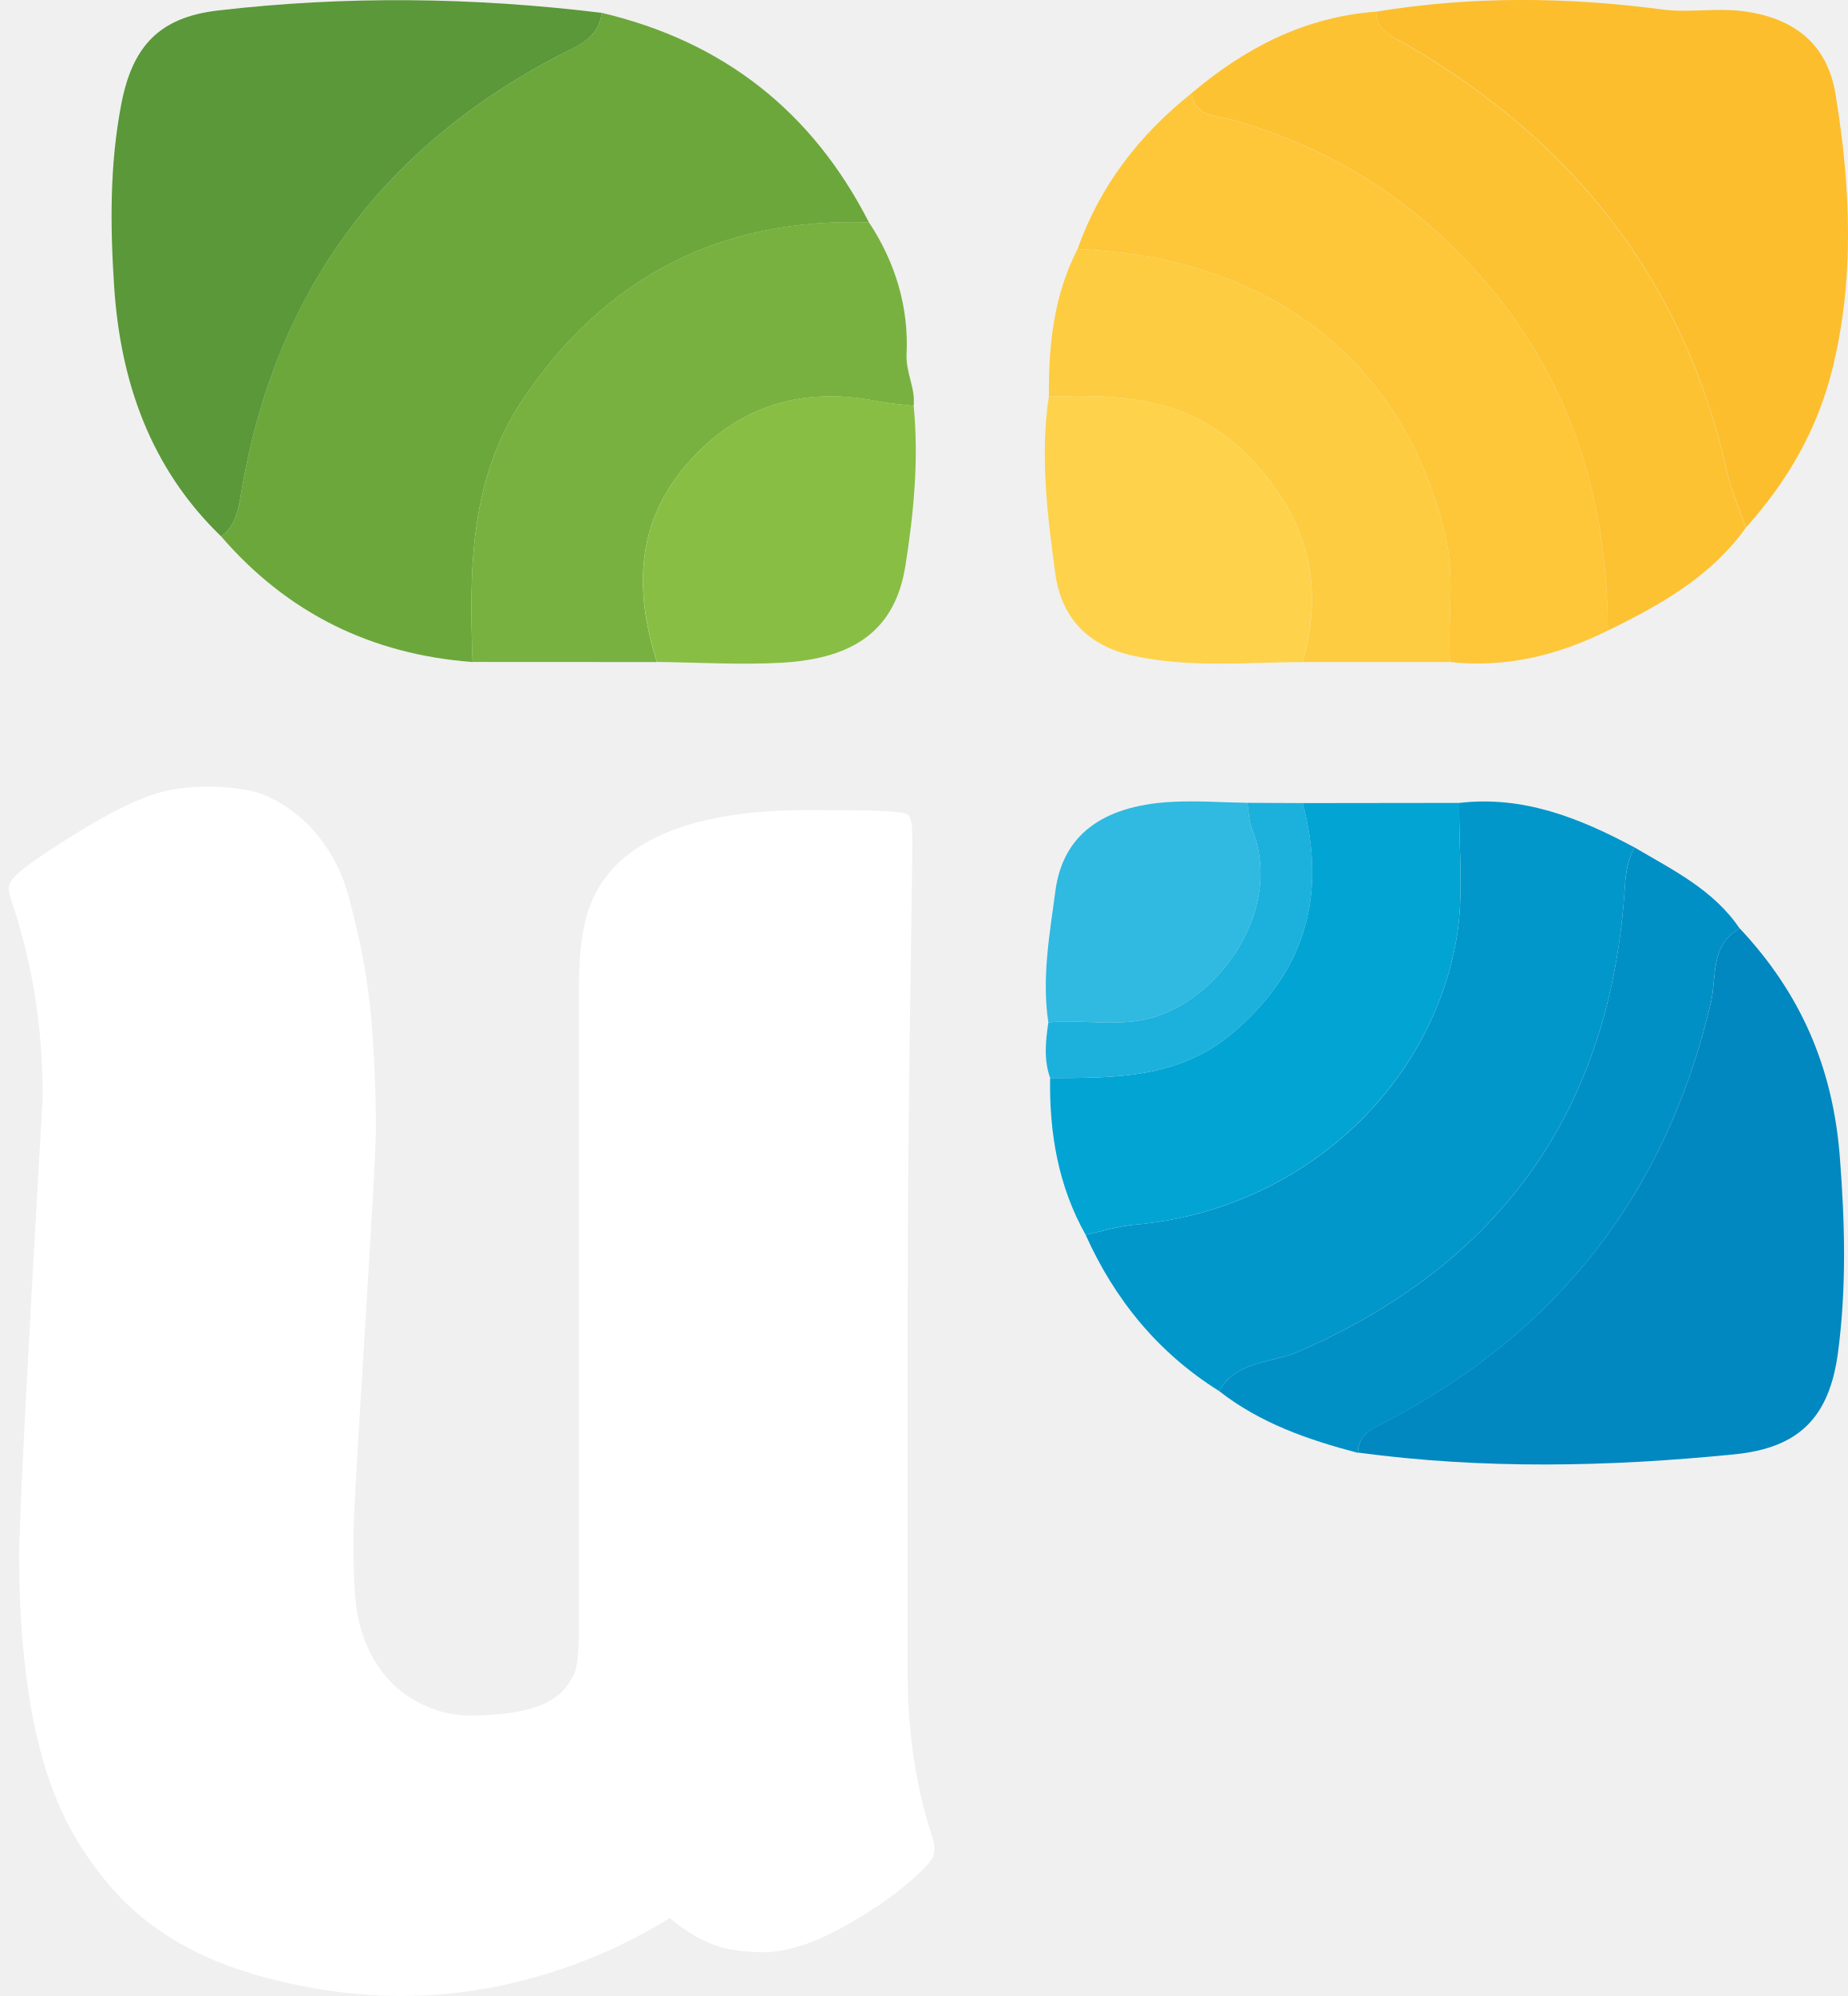
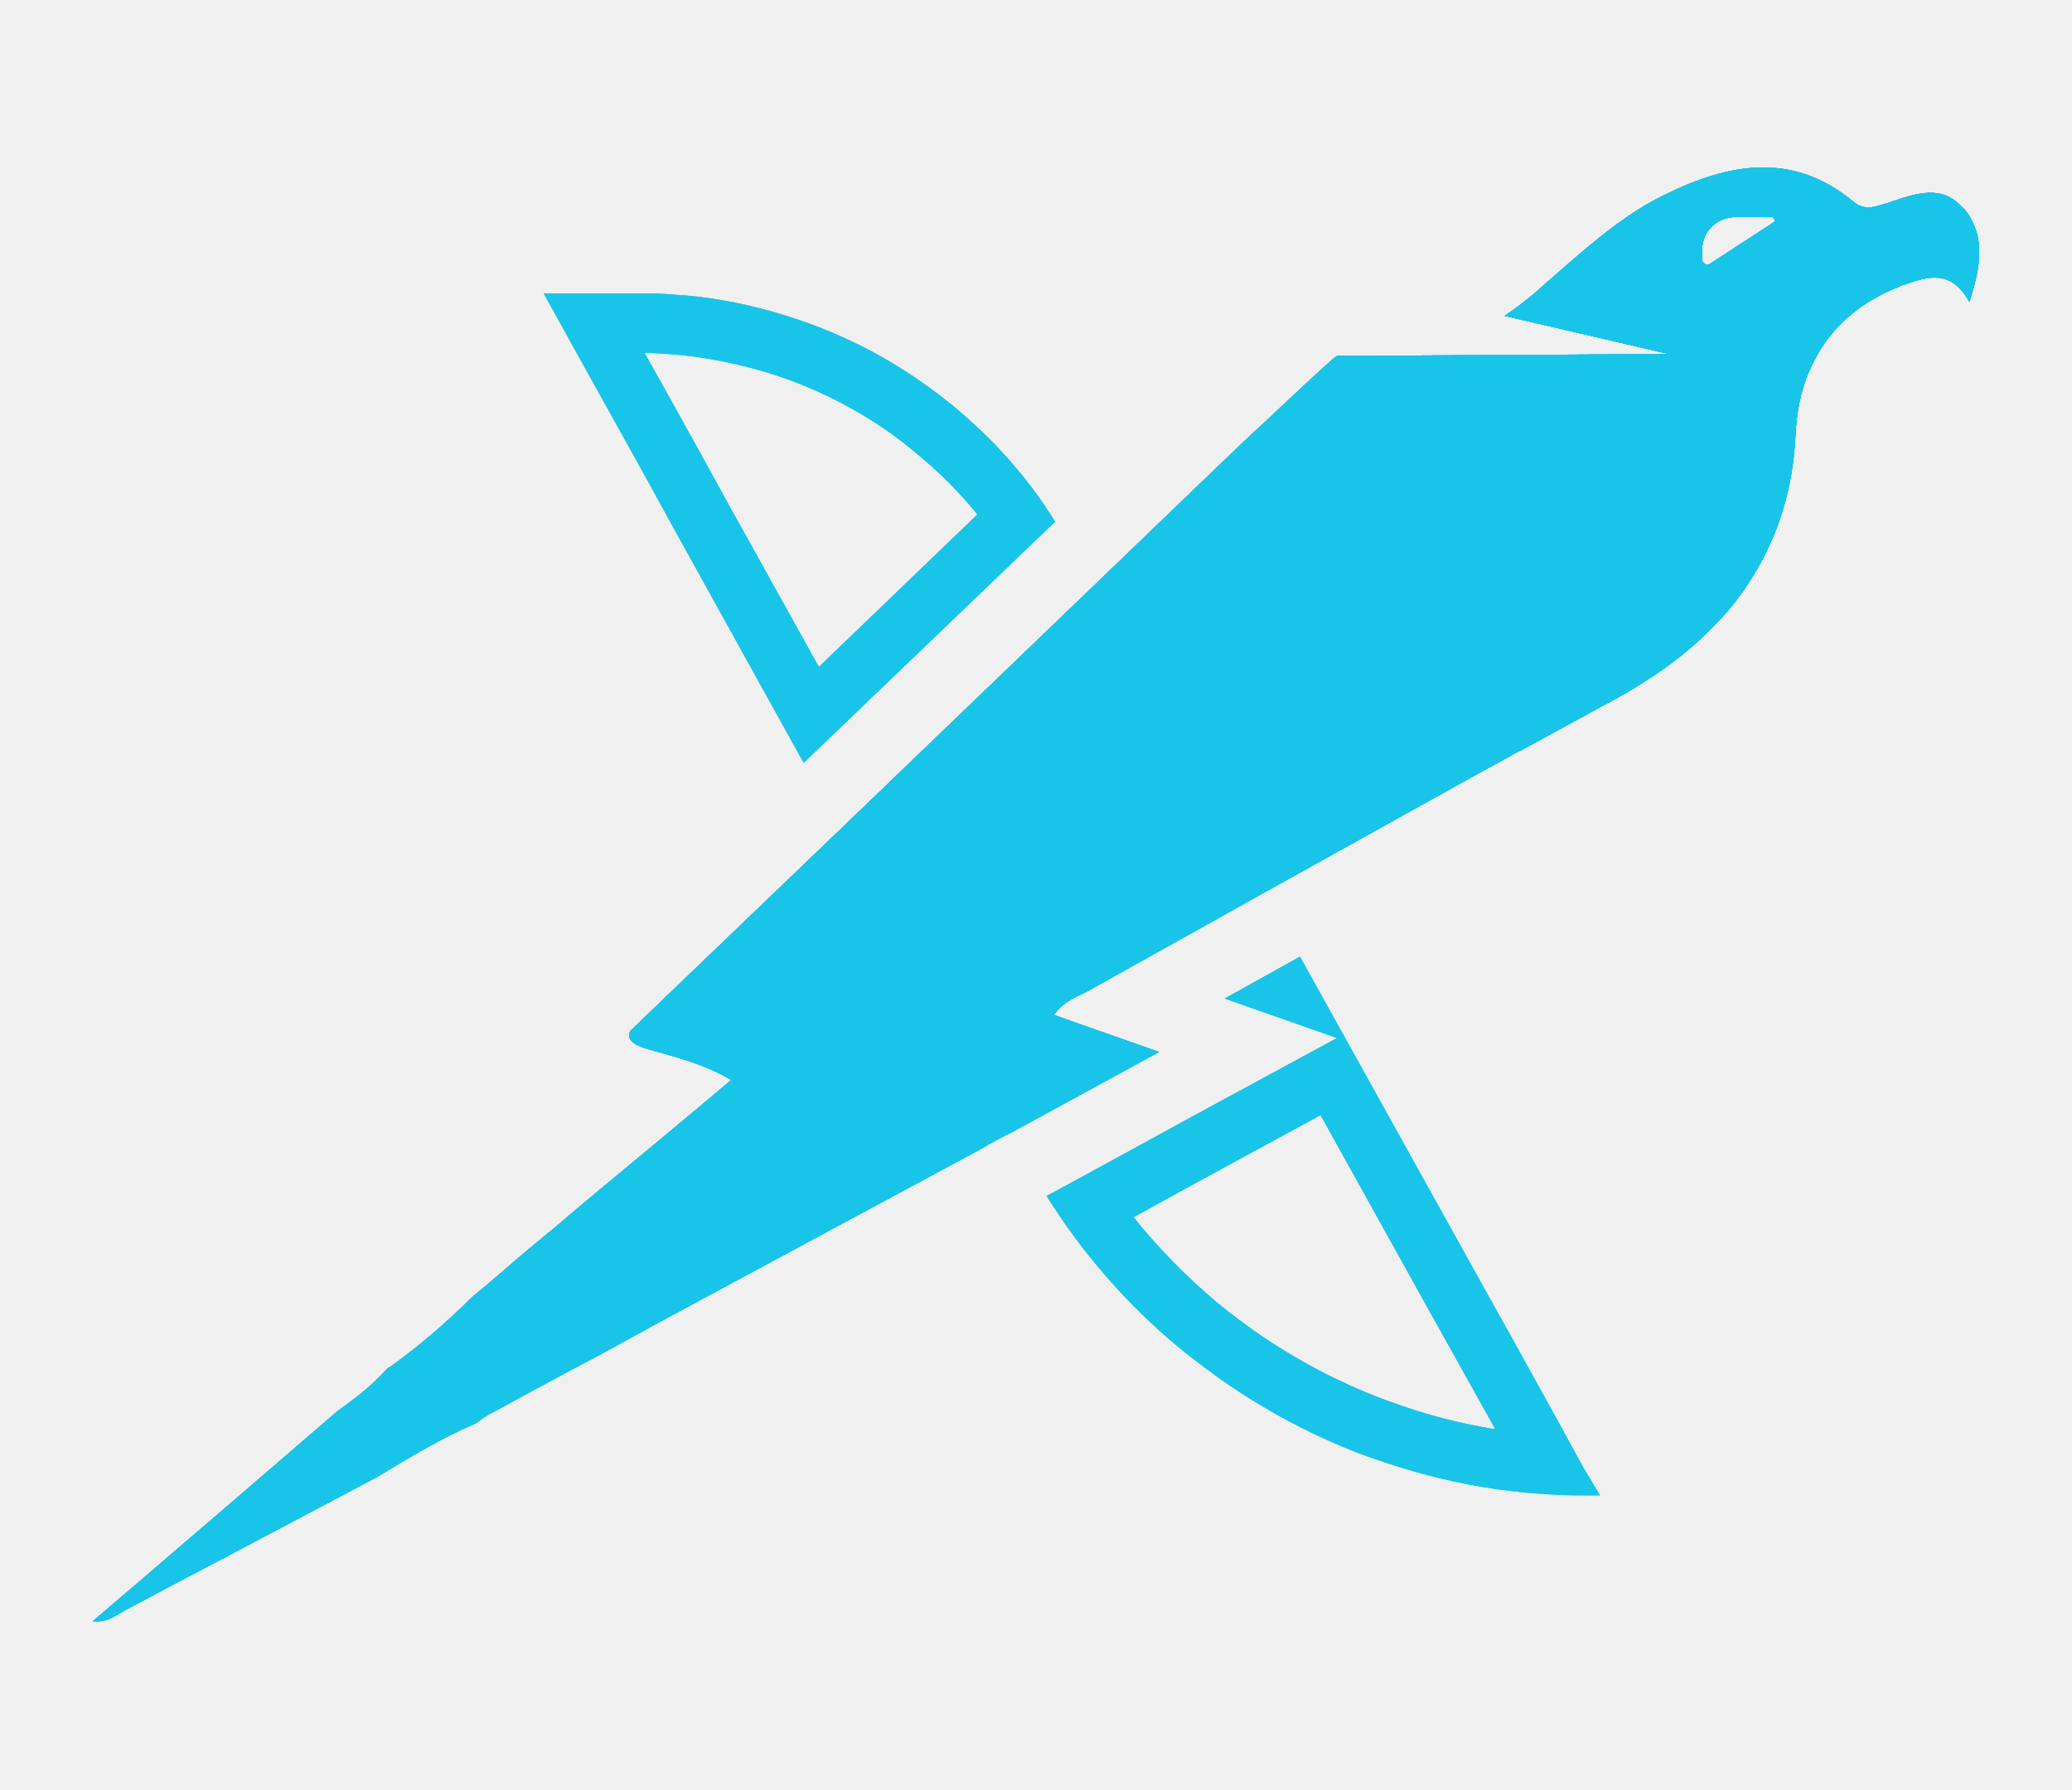
- <svg xmlns="http://www.w3.org/2000/svg" xmlns:xlink="http://www.w3.org/1999/xlink" version="1.1" id="Layer_1" x="0px" y="0px" viewBox="0 0 199.95 215.93" style="enable-background:new 0 0 199.95 215.93;" xml:space="preserve">
+ <svg xmlns="http://www.w3.org/2000/svg" version="1.1" id="Layer_1" x="0px" y="0px" viewBox="0 0 341.1 294.6" style="enable-background:new 0 0 341.1 294.6;" xml:space="preserve">
  <style type="text/css">
- 	.st0{fill:#6CA73C;}
- 	.st1{fill:#0288C0;}
- 	.st2{fill:#5A9839;}
- 	.st3{fill:#0197CA;}
- 	.st4{fill:#FCBE2C;}
- 	.st5{fill:#FEC739;}
- 	.st6{fill:#78B140;}
- 	.st7{fill:#FDC232;}
- 	.st8{fill:#02A4D3;}
- 	.st9{fill:#FECC40;}
- 	.st10{fill:#0190C6;}
- 	.st11{fill:#88BE44;}
- 	.st12{fill:#FED24A;}
- 	.st13{fill:#30B9E1;}
- 	.st14{fill:#1CB1DC;}
- 	.st15{clip-path:url(#SVGID_00000016788294397149659830000006436240044482071209_);}
- 	.st16{fill:#FFFFFF;}
+ 	.st0{fill:#19C4E9;}
</style>
  <g>
-     <g>
-       <path class="st0" d="M65.1,1.39c13.16,3.09,22.79,10.67,28.92,22.67c-15.97-0.54-28.43,5.83-37.35,19    c-5.9,8.71-5.9,18.61-5.54,28.56c-10.93-0.82-20.03-5.28-27.2-13.59c1.63-1.19,1.89-3.08,2.18-4.81    c3.6-21.41,15.03-37.13,34.31-47.2C62.44,4.95,64.79,4.18,65.1,1.39z" />
-       <path class="st1" d="M188.24,100.44c6.55,6.97,10.08,14.98,10.83,24.75c0.55,7.13,0.73,14.08-0.2,21.12    c-0.93,6.98-4.16,10.32-11.2,11.02c-13.58,1.36-27.17,1.64-40.75-0.19c0.05-2.06,1.69-2.64,3.15-3.41    c18.65-9.76,30.29-24.85,35.06-45.35C185.75,105.7,185.01,102.21,188.24,100.44z" />
-       <path class="st2" d="M65.1,1.39c-0.31,2.79-2.65,3.57-4.68,4.63c-19.28,10.07-30.7,25.8-34.31,47.2    c-0.29,1.72-0.55,3.62-2.18,4.81c-7.67-7.39-10.91-16.78-11.58-27.05c-0.43-6.56-0.49-13.18,0.78-19.75    c1.2-6.19,4.07-9.35,10.42-10.09C37.41-0.48,51.26-0.3,65.1,1.39z" />
-       <path class="st3" d="M157.89,86.86c6.93-0.81,13.03,1.64,18.95,4.81c-0.72,1.34-0.94,2.75-1.03,4.27    c-1.51,23.9-13.22,40.64-35.29,50.27c-2.91,1.27-6.71,0.95-8.62,4.27c-6.59-4.13-11.28-9.87-14.44-16.9    c1.77-0.37,3.52-0.93,5.31-1.09c17.26-1.48,31.82-14.08,34.8-30.81C158.43,96.87,157.83,91.8,157.89,86.86z" />
-       <path class="st4" d="M148.91,1.26c10.31-1.69,20.63-1.6,30.98-0.23c2.74,0.36,5.6-0.16,8.36,0.14c5.84,0.65,9.46,3.58,10.35,9.01    c1.63,9.96,2.11,19.98-0.39,29.93c-1.62,6.47-4.88,12.03-9.3,16.96c-0.69-2.02-1.59-3.99-2.05-6.07    c-4.63-20.68-16.67-35.79-34.86-46.3C150.55,3.89,148.92,3.32,148.91,1.26z" />
-       <path class="st5" d="M173.97,68.21c-5.38,2.68-11.02,4.06-17.07,3.41c-0.3-4.61,0.57-9.25-0.54-13.83    c-4.55-18.81-18.99-30.01-39.77-30.84c2.42-6.86,6.69-12.37,12.35-16.87c0.4,2.71,2.85,2.44,4.59,2.94    c8.23,2.38,15.56,6.3,21.91,12.06C168.21,36.65,173.94,51.21,173.97,68.21z" />
-       <path class="st6" d="M51.13,71.61c-0.36-9.95-0.35-19.86,5.54-28.56c8.92-13.17,21.38-19.54,37.35-19    c2.85,4.32,4.31,9.15,4.07,14.24c-0.1,2.04,0.99,3.71,0.76,5.63c-1.3-0.17-2.61-0.26-3.89-0.51c-8.09-1.61-14.99,0.4-20.5,6.64    c-5.71,6.46-5.83,13.82-3.39,21.57C64.43,71.61,57.78,71.61,51.13,71.61z" />
-       <path class="st7" d="M173.97,68.21c-0.03-17-5.76-31.56-18.53-43.14c-6.35-5.76-13.68-9.68-21.91-12.06    c-1.74-0.5-4.19-0.24-4.59-2.94c5.79-4.89,12.26-8.25,19.97-8.81c0.01,2.05,1.64,2.63,3.08,3.46    c18.19,10.51,30.23,25.62,34.86,46.3c0.46,2.07,1.36,4.05,2.05,6.07C185.11,62.38,179.65,65.45,173.97,68.21z" />
-       <path class="st8" d="M157.89,86.86c-0.07,4.95,0.54,10.02-0.32,14.82c-2.99,16.73-17.55,29.32-34.8,30.81    c-1.79,0.15-3.54,0.71-5.31,1.09c-2.96-5.27-3.93-10.99-3.84-16.95c6.96-0.03,13.86,0.08,19.72-4.86    c7.99-6.74,10.21-15.03,7.61-24.89C146.6,86.87,152.25,86.86,157.89,86.86z" />
-       <path class="st9" d="M116.59,26.95c20.78,0.83,35.21,12.03,39.77,30.84c1.11,4.58,0.24,9.23,0.54,13.83c-5.32,0-10.64,0-15.95,0    c2.39-8.45,0.51-15.56-5.67-22.06c-6.19-6.51-13.77-6.95-21.79-6.65C113.44,37.38,114,31.97,116.59,26.95z" />
-       <path class="st10" d="M131.9,150.48c1.9-3.32,5.71-3,8.62-4.27c22.08-9.63,33.78-26.37,35.29-50.27c0.1-1.52,0.32-2.94,1.03-4.27    c4.16,2.45,8.57,4.59,11.39,8.78c-3.23,1.78-2.48,5.27-3.11,7.96c-4.77,20.5-16.41,35.58-35.06,45.35    c-1.46,0.77-3.1,1.35-3.15,3.41C141.54,155.76,136.34,153.96,131.9,150.48z" />
-       <path class="st11" d="M71.08,71.61c-2.44-7.75-2.32-15.11,3.39-21.57c5.51-6.24,12.41-8.25,20.5-6.64    c1.28,0.26,2.59,0.35,3.89,0.51c0.56,5.8,0.01,11.55-0.89,17.26C96.9,67.94,92.7,71.26,84.48,71.7    C80.03,71.94,75.55,71.66,71.08,71.61z" />
-       <path class="st12" d="M113.48,42.91c8.03-0.3,15.6,0.14,21.79,6.65c6.18,6.5,8.06,13.61,5.67,22.06    c-6.07,0.03-12.12,0.64-18.2-0.65c-5.11-1.09-7.92-4.22-8.56-8.94C113.32,55.72,112.52,49.33,113.48,42.91z" />
-       <path class="st13" d="M113.43,110.6c-0.73-4.78,0.14-9.52,0.76-14.2c0.8-6.05,5.06-9.19,12.39-9.64c2.78-0.17,5.59,0.05,8.38,0.09    c0.16,0.96,0.16,2,0.52,2.88c3.3,8.13-2.86,17.67-10.26,20.19C121.34,111.24,117.35,110.22,113.43,110.6z" />
-       <path class="st14" d="M113.43,110.6c3.92-0.38,7.91,0.64,11.79-0.68c7.4-2.52,13.56-12.06,10.26-20.19    c-0.36-0.89-0.36-1.92-0.52-2.88c2,0.01,4,0.02,6,0.03c2.6,9.86,0.37,18.15-7.61,24.89c-5.86,4.94-12.75,4.83-19.72,4.86    C112.91,114.63,113.14,112.62,113.43,110.6z" />
-     </g>
-     <g>
-       <defs>
-         <rect id="SVGID_1_" y="84.64" width="102" height="131.29" />
-       </defs>
-       <clipPath id="SVGID_00000031195161415711946590000005682093847417579190_">
-         <use xlink:href="#SVGID_1_" style="overflow:visible;" />
-       </clipPath>
-       <g style="clip-path:url(#SVGID_00000031195161415711946590000005682093847417579190_);">
-         <path class="st16" d="M98.21,181.28c0,0,0-21.57,0-40.78s0.49-45.36,0.49-47.73c0-2.37,0.09-4.13-0.43-4.59     c-0.5-0.46-3.1-0.54-11.04-0.54c-11.16,0-21.74,2.71-23.91,12.06c-0.57,2.49-0.68,4.49-0.68,7.78s0,57.28,0,63.08     s0.13,9.33-0.59,10.67c-0.88,1.62-2.25,4.36-11.41,4.36c-2.53,0-9.42-1.39-11.68-9.71c-0.7-2.55-0.71-6-0.71-10.03     s2.42-38.99,2.42-43.8c0-4.8-0.3-11.03-0.84-14.88c-0.51-3.85-1.25-6.86-1.98-9.71c-0.68-2.76-2.05-5.79-4.63-8.36     c-1.3-1.28-2.93-2.41-4.83-3.18c-1.89-0.78-7.48-1.31-11.39-0.11c-3.41,1.06-7.5,3.48-11.06,5.81c-2.2,1.43-4.72,3.11-4.94,4.14     c-0.22,1.03,0.46,1.88,1.41,5.55c0.94,3.66,2.2,8.99,2.21,17.49c0,0-2.55,43.3-2.55,49.5c0,6.2,0.49,12.88,1.67,18.45     c0.88,4.16,2.17,8.01,4.11,11.51c1.45,2.62,3.73,5.66,5.92,7.76c3.29,3.12,7.42,5.52,12.31,7.13c4.89,1.59,11.13,2.78,17.32,2.78     c6.2,0,11.91-1.09,17.36-2.92c3.64-1.22,7.67-3.01,11.72-5.52c0.46,0.41,0.96,0.79,1.49,1.16c2.27,1.51,4.29,2.54,8.63,2.54     c4.35,0,8.98-2.78,12.32-4.97c2.84-1.87,5.87-4.58,6.09-5.51c0.21-0.93,0.06-1.41-0.42-2.89     C99.54,194.54,98.21,188.64,98.21,181.28" />
-       </g>
-     </g>
+     <path class="st0" d="M324.6,36.3c-0.4-0.9-1-1.7-1.8-2.4c-3.3-3.5-7.5-2-11.4-0.7c-0.4,0.2-0.9,0.3-1.3,0.4c-1.8,0.6-3.3,1-5-0.4   c-10-8.3-20.5-6.3-30.9-1.2c-4.6,2.2-8.6,5.2-12.5,8.4c-2.5,2.1-4.9,4.2-7.4,6.4c-0.6,0.5-1.1,1-1.7,1.5c-1.6,1.3-3.2,2.6-4.9,3.7   l27.1,6.3l-54.7,0.3h0c-0.3,0.2-0.5,0.4-0.8,0.6l0,0l-1.1,1l-3.6,3.3l-6.5,6.1l-2.5,2.3l-4.5,4.3L180,96.5l-5.1,4.9l-36.4,35   l-34.7,33.3c-0.2,0.3-0.2,0.6-0.2,0.8c0,0.9,0.9,1.6,3,2.2c4.4,1.3,9,2.3,13.8,5.1c-7.1,6-14.1,11.8-21.1,17.6   c-2.4,2-4.7,3.9-7,5.9c-3.4,2.8-6.8,5.6-10.1,8.5c-1.4,1.2-2.8,2.4-4.3,3.6c-0.9,0.8-1.7,1.7-2.6,2.5c-3.5,3.3-7.1,6.3-11,9.1   c-0.2,0.1-0.3,0.2-0.5,0.3c-1.9,2.1-4.1,4-6.4,5.7c-0.6,0.4-1.2,0.9-1.8,1.3c-10.9,9.4-21.7,18.7-32.8,28.2c-2.5,2.1-5,4.3-7.5,6.4   c2.5,0.3,3.9-1.1,5.5-1.9l7.7-4.1c11.3-5.9,22.5-11.9,33.7-17.8c1.3-0.8,2.5-1.5,3.8-2.3c2.7-1.6,5.5-3.2,8.3-4.6   c1.4-0.7,2.7-1.3,4.1-1.9c0.7-0.5,1.4-1.1,2.2-1.5c2.3-1.2,4.6-2.5,6.8-3.7c2.9-1.5,5.7-3.1,8.6-4.6c4.2-2.2,8.3-4.5,12.5-6.8   c3-1.6,5.9-3.2,8.9-4.8c14.7-7.9,29.5-15.9,44.2-23.8c0.3-0.2,0.7-0.4,1-0.6c1.3-0.7,2.5-1.4,3.8-2c7.9-4.3,15.8-8.6,24.4-13.3   c-3.1-1.1-6-2.1-8.8-3.1c-2.9-1-5.7-2-8.5-3c1.7-2.4,3.9-3,5.7-4c9.7-5.4,19.3-10.8,29-16.2c11.3-6.3,22.5-12.5,33.8-18.8   c2.7-1.5,5.5-3,8.2-4.5c0,0,0,0,0.1,0c4-2.2,7.9-4.3,11.9-6.5c0.9-0.5,1.8-1,2.8-1.5c1.8-1,3.6-2,5.3-3.1c4.5-2.8,8.4-5.9,11.8-9.4   c2.5-2.5,4.7-5.3,6.5-8.3c4.1-6.6,6.6-14.3,7-23.6c0.2-3.6,0.9-7,2.2-10c1-2.3,2.2-4.4,3.8-6.3c2.6-3.1,6-5.6,10.3-7.4   c0.3-0.1,0.6-0.2,0.9-0.4c0.2-0.1,0.4-0.2,0.6-0.2c4.1-1.5,7.9-2.5,10.8,2.8C325.8,44.8,326.7,40.2,324.6,36.3z M292,36.6   l-10.6,6.9c-0.4,0.3-1.2-0.2-1.2-0.8l0-0.9c-0.2-3.2,1.7-5.5,4.7-6c0.1,0,0.3,0,0.4-0.1c0.2,0,0.3,0,0.5,0h0.2l3.8,0h1.8   C292,35.7,292.4,36.4,292,36.6z" />
+     <path class="st0" d="M324.6,36.3c-0.4-0.9-1-1.7-1.8-2.4c-3.3-3.5-7.5-2-11.4-0.7c-0.4,0.2-0.9,0.3-1.3,0.4c-1.8,0.6-3.3,1-5-0.4   c-10-8.3-20.5-6.3-30.9-1.2c-4.6,2.2-8.6,5.2-12.5,8.4c-2.5,2.1-4.9,4.2-7.4,6.4c-0.6,0.5-1.1,1-1.7,1.5c-1.6,1.3-3.2,2.6-4.9,3.7   l27.1,6.3l-54.7,0.3h0c-0.3,0.2-0.5,0.4-0.8,0.6l0,0l-1.1,1l-3.6,3.3l-6.5,6.1l-2.5,2.3l-4.5,4.3L180,96.5l-5.1,4.9l-36.4,35   l-34.7,33.3c-0.2,0.3-0.2,0.6-0.2,0.8c0,0.9,0.9,1.6,3,2.2c4.4,1.3,9,2.3,13.8,5.1c-7.1,6-14.1,11.8-21.1,17.6   c-2.4,2-4.7,3.9-7,5.9c-3.4,2.8-6.8,5.6-10.1,8.5c-1.4,1.2-2.8,2.4-4.3,3.6c-0.9,0.8-1.7,1.7-2.6,2.5c-3.5,3.3-7.1,6.3-11,9.1   c-0.2,0.1-0.3,0.2-0.5,0.3c-1.9,2.1-4.1,4-6.4,5.7c-0.6,0.4-1.2,0.9-1.8,1.3c-10.9,9.4-21.7,18.7-32.8,28.2c-2.5,2.1-5,4.3-7.5,6.4   c2.5,0.3,3.9-1.1,5.5-1.9l7.7-4.1c11.3-5.9,22.5-11.9,33.7-17.8c1.3-0.8,2.5-1.5,3.8-2.3c2.7-1.6,5.5-3.2,8.3-4.6   c1.4-0.7,2.7-1.3,4.1-1.9c0.7-0.5,1.4-1.1,2.2-1.5c2.3-1.2,4.6-2.5,6.8-3.7c2.9-1.5,5.7-3.1,8.6-4.6c4.2-2.2,8.3-4.5,12.5-6.8   c3-1.6,5.9-3.2,8.9-4.8c14.7-7.9,29.5-15.9,44.2-23.8c0.3-0.2,0.7-0.4,1-0.6c1.3-0.7,2.5-1.4,3.8-2c7.9-4.3,15.8-8.6,24.4-13.3   c-3.1-1.1-6-2.1-8.8-3.1c-2.9-1-5.7-2-8.5-3c1.7-2.4,3.9-3,5.7-4c9.7-5.4,19.3-10.8,29-16.2c11.3-6.3,22.5-12.5,33.8-18.8   c2.7-1.5,5.5-3,8.2-4.5c0,0,0,0,0.1,0c4-2.2,7.9-4.3,11.9-6.5c0.9-0.5,1.8-1,2.8-1.5c1.8-1,3.6-2,5.3-3.1c4.5-2.8,8.4-5.9,11.8-9.4   c2.5-2.5,4.7-5.3,6.5-8.3c4.1-6.6,6.6-14.3,7-23.6c0.2-3.6,0.9-7,2.2-10c1-2.3,2.2-4.4,3.8-6.3c2.6-3.1,6-5.6,10.3-7.4   c0.3-0.1,0.6-0.2,0.9-0.4c0.2-0.1,0.4-0.2,0.6-0.2c4.1-1.5,7.9-2.5,10.8,2.8C325.8,44.8,326.7,40.2,324.6,36.3z M292,36.6   l-10.6,6.9c-0.4,0.3-1.2-0.2-1.2-0.8l0-0.9c-0.2-3.2,1.7-5.5,4.7-6c0.1,0,0.3,0,0.4-0.1c0.2,0,0.3,0,0.5,0h0.2l3.8,0h1.8   C292,35.7,292.4,36.4,292,36.6z" />
+     <path class="st0" d="M324.6,36.3c-0.4-0.9-1-1.7-1.8-2.4c-3.3-3.5-7.5-2-11.4-0.7c-0.4,0.2-0.9,0.3-1.3,0.4c-1.8,0.6-3.3,1-5-0.4   c-10-8.3-20.5-6.3-30.9-1.2c-4.6,2.2-8.6,5.2-12.5,8.4c-2.5,2.1-4.9,4.2-7.4,6.4c-0.6,0.5-1.1,1-1.7,1.5c-1.6,1.3-3.2,2.6-4.9,3.7   l27.1,6.3l-54.7,0.3h0c-0.3,0.2-0.5,0.4-0.8,0.6l0,0l-1.1,1l-3.6,3.3l-6.5,6.1l-2.5,2.3l-4.5,4.3L180,96.5l-5.1,4.9l-36.4,35   l-34.7,33.3c-0.2,0.3-0.2,0.6-0.2,0.8c0,0.9,0.9,1.6,3,2.2c4.4,1.3,9,2.3,13.8,5.1c-7.1,6-14.1,11.8-21.1,17.6   c-2.4,2-4.7,3.9-7,5.9c-3.4,2.8-6.8,5.6-10.1,8.5c-1.4,1.2-2.8,2.4-4.3,3.6c-0.9,0.8-1.7,1.7-2.6,2.5c-3.5,3.3-7.1,6.3-11,9.1   c-0.2,0.1-0.3,0.2-0.5,0.3c-1.9,2.1-4.1,4-6.4,5.7c-0.6,0.4-1.2,0.9-1.8,1.3c-10.9,9.4-21.7,18.7-32.8,28.2c-2.5,2.1-5,4.3-7.5,6.4   c2.5,0.3,3.9-1.1,5.5-1.9l7.7-4.1c11.3-5.9,22.5-11.9,33.7-17.8c1.3-0.8,2.5-1.5,3.8-2.3c2.7-1.6,5.5-3.2,8.3-4.6   c1.4-0.7,2.7-1.3,4.1-1.9c0.7-0.5,1.4-1.1,2.2-1.5c2.3-1.2,4.6-2.5,6.8-3.7c2.9-1.5,5.7-3.1,8.6-4.6c4.2-2.2,8.3-4.5,12.5-6.8   c3-1.6,5.9-3.2,8.9-4.8c14.7-7.9,29.5-15.9,44.2-23.8c0.3-0.2,0.7-0.4,1-0.6c1.3-0.7,2.5-1.4,3.8-2c7.9-4.3,15.8-8.6,24.4-13.3   c-3.1-1.1-6-2.1-8.8-3.1c-2.9-1-5.7-2-8.5-3c1.7-2.4,3.9-3,5.7-4c9.7-5.4,19.3-10.8,29-16.2c11.3-6.3,22.5-12.5,33.8-18.8   c2.7-1.5,5.5-3,8.2-4.5c0,0,0,0,0.1,0c4-2.2,7.9-4.3,11.9-6.5c0.9-0.5,1.8-1,2.8-1.5c1.8-1,3.6-2,5.3-3.1c4.5-2.8,8.4-5.9,11.8-9.4   c2.5-2.5,4.7-5.3,6.5-8.3c4.1-6.6,6.6-14.3,7-23.6c0.2-3.6,0.9-7,2.2-10c1-2.3,2.2-4.4,3.8-6.3c2.6-3.1,6-5.6,10.3-7.4   c0.3-0.1,0.6-0.2,0.9-0.4c0.2-0.1,0.4-0.2,0.6-0.2c4.1-1.5,7.9-2.5,10.8,2.8C325.8,44.8,326.7,40.2,324.6,36.3z M292,36.6   l-10.6,6.9c-0.4,0.3-1.2-0.2-1.2-0.8l0-0.9c-0.2-3.2,1.7-5.5,4.7-6c0.1,0,0.3,0,0.4-0.1c0.2,0,0.3,0,0.5,0h0.2l3.8,0h1.8   C292,35.7,292.4,36.4,292,36.6z" />
+     <path class="st0" d="M324.6,36.3c-0.4-0.9-1-1.7-1.8-2.4c-3.3-3.5-7.5-2-11.4-0.7c-0.4,0.2-0.9,0.3-1.3,0.4c-1.8,0.6-3.3,1-5-0.4   c-10-8.3-20.5-6.3-30.9-1.2c-4.6,2.2-8.6,5.2-12.5,8.4c-2.5,2.1-4.9,4.2-7.4,6.4c-0.6,0.5-1.1,1-1.7,1.5c-1.6,1.3-3.2,2.6-4.9,3.7   l27.1,6.3l-54.7,0.3h0c-0.3,0.2-0.5,0.4-0.8,0.6l0,0l-1.1,1l-3.6,3.3l-6.5,6.1l-2.5,2.3l-4.5,4.3L180,96.5l-5.1,4.9l-36.4,35   l-34.7,33.3c-0.2,0.3-0.2,0.6-0.2,0.8c0,0.9,0.9,1.6,3,2.2c4.4,1.3,9,2.3,13.8,5.1c-7.1,6-14.1,11.8-21.1,17.6   c-2.4,2-4.7,3.9-7,5.9c-3.4,2.8-6.8,5.6-10.1,8.5c-1.4,1.2-2.8,2.4-4.3,3.6c-0.9,0.8-1.7,1.7-2.6,2.5c-3.5,3.3-7.1,6.3-11,9.1   c-0.2,0.1-0.3,0.2-0.5,0.3c-1.9,2.1-4.1,4-6.4,5.7c-0.6,0.4-1.2,0.9-1.8,1.3c-10.9,9.4-21.7,18.7-32.8,28.2c-2.5,2.1-5,4.3-7.5,6.4   c2.5,0.3,3.9-1.1,5.5-1.9l7.7-4.1c11.3-5.9,22.5-11.9,33.7-17.8c1.3-0.8,2.5-1.5,3.8-2.3c2.7-1.6,5.5-3.2,8.3-4.6   c1.4-0.7,2.7-1.3,4.1-1.9c0.7-0.5,1.4-1.1,2.2-1.5c2.3-1.2,4.6-2.5,6.8-3.7c2.9-1.5,5.7-3.1,8.6-4.6c4.2-2.2,8.3-4.5,12.5-6.8   c3-1.6,5.9-3.2,8.9-4.8c14.7-7.9,29.5-15.9,44.2-23.8c0.3-0.2,0.7-0.4,1-0.6c1.3-0.7,2.5-1.4,3.8-2c7.9-4.3,15.8-8.6,24.4-13.3   c-3.1-1.1-6-2.1-8.8-3.1c-2.9-1-5.7-2-8.5-3c1.7-2.4,3.9-3,5.7-4c9.7-5.4,19.3-10.8,29-16.2c11.3-6.3,22.5-12.5,33.8-18.8   c2.7-1.5,5.5-3,8.2-4.5c0,0,0,0,0.1,0c4-2.2,7.9-4.3,11.9-6.5c0.9-0.5,1.8-1,2.8-1.5c1.8-1,3.6-2,5.3-3.1c4.5-2.8,8.4-5.9,11.8-9.4   c2.5-2.5,4.7-5.3,6.5-8.3c4.1-6.6,6.6-14.3,7-23.6c0.2-3.6,0.9-7,2.2-10c1-2.3,2.2-4.4,3.8-6.3c2.6-3.1,6-5.6,10.3-7.4   c0.3-0.1,0.6-0.2,0.9-0.4c0.2-0.1,0.4-0.2,0.6-0.2c4.1-1.5,7.9-2.5,10.8,2.8C325.8,44.8,326.7,40.2,324.6,36.3z M292,36.6   l-10.6,6.9c-0.4,0.3-1.2-0.2-1.2-0.8l0-0.9c-0.2-3.2,1.7-5.5,4.7-6c0.1,0,0.3,0,0.4-0.1c0.2,0,0.3,0,0.5,0h0.2l3.8,0h1.8   C292,35.7,292.4,36.4,292,36.6z" />
+     <path class="st0" d="M324.6,36.3c-0.4-0.9-1-1.7-1.8-2.4c-3.3-3.5-7.5-2-11.4-0.7c-0.4,0.2-0.9,0.3-1.3,0.4c-1.8,0.6-3.3,1-5-0.4   c-10-8.3-20.5-6.3-30.9-1.2c-4.6,2.2-8.6,5.2-12.5,8.4c-2.5,2.1-4.9,4.2-7.4,6.4c-0.6,0.5-1.1,1-1.7,1.5c-1.6,1.3-3.2,2.6-4.9,3.7   l27.1,6.3l-54.7,0.3h0c-0.3,0.2-0.5,0.4-0.8,0.6l0,0l-1.1,1l-3.6,3.3l-6.5,6.1l-2.5,2.3l-4.5,4.3L180,96.5l-5.1,4.9l-36.4,35   l-34.7,33.3c-0.2,0.3-0.2,0.6-0.2,0.8c0,0.9,0.9,1.6,3,2.2c4.4,1.3,9,2.3,13.8,5.1c-7.1,6-14.1,11.8-21.1,17.6   c-2.4,2-4.7,3.9-7,5.9c-3.4,2.8-6.8,5.6-10.1,8.5c-1.4,1.2-2.8,2.4-4.3,3.6c-0.9,0.8-1.7,1.7-2.6,2.5c-3.5,3.3-7.1,6.3-11,9.1   c-0.2,0.1-0.3,0.2-0.5,0.3c-1.9,2.1-4.1,4-6.4,5.7c-0.6,0.4-1.2,0.9-1.8,1.3c-10.9,9.4-21.7,18.7-32.8,28.2c-2.5,2.1-5,4.3-7.5,6.4   c2.5,0.3,3.9-1.1,5.5-1.9l7.7-4.1c11.3-5.9,22.5-11.9,33.7-17.8c1.3-0.8,2.5-1.5,3.8-2.3c2.7-1.6,5.5-3.2,8.3-4.6   c1.4-0.7,2.7-1.3,4.1-1.9c0.7-0.5,1.4-1.1,2.2-1.5c2.3-1.2,4.6-2.5,6.8-3.7c2.9-1.5,5.7-3.1,8.6-4.6c4.2-2.2,8.3-4.5,12.5-6.8   c3-1.6,5.9-3.2,8.9-4.8c14.7-7.9,29.5-15.9,44.2-23.8c0.3-0.2,0.7-0.4,1-0.6c1.3-0.7,2.5-1.4,3.8-2c7.9-4.3,15.8-8.6,24.4-13.3   c-3.1-1.1-6-2.1-8.8-3.1c-2.9-1-5.7-2-8.5-3c1.7-2.4,3.9-3,5.7-4c9.7-5.4,19.3-10.8,29-16.2c11.3-6.3,22.5-12.5,33.8-18.8   c2.7-1.5,5.5-3,8.2-4.5c0,0,0,0,0.1,0c4-2.2,7.9-4.3,11.9-6.5c0.9-0.5,1.8-1,2.8-1.5c1.8-1,3.6-2,5.3-3.1c4.5-2.8,8.4-5.9,11.8-9.4   c2.5-2.5,4.7-5.3,6.5-8.3c4.1-6.6,6.6-14.3,7-23.6c0.2-3.6,0.9-7,2.2-10c1-2.3,2.2-4.4,3.8-6.3c2.6-3.1,6-5.6,10.3-7.4   c0.3-0.1,0.6-0.2,0.9-0.4c0.2-0.1,0.4-0.2,0.6-0.2c4.1-1.5,7.9-2.5,10.8,2.8C325.8,44.8,326.7,40.2,324.6,36.3z M292,36.6   l-10.6,6.9c-0.4,0.3-1.2-0.2-1.2-0.8l0-0.9c-0.2-3.2,1.7-5.5,4.7-6c0.1,0,0.3,0,0.4-0.1c0.2,0,0.3,0,0.5,0h0.2l3.8,0h1.8   C292,35.7,292.4,36.4,292,36.6z" />
+     <path class="st0" d="M324.6,36.3c-0.4-0.9-1-1.7-1.8-2.4c-3.3-3.5-7.5-2-11.4-0.7c-0.4,0.2-0.9,0.3-1.3,0.4c-1.8,0.6-3.3,1-5-0.4   c-10-8.3-20.5-6.3-30.9-1.2c-4.6,2.2-8.6,5.2-12.5,8.4c-2.5,2.1-4.9,4.2-7.4,6.4c-0.6,0.5-1.1,1-1.7,1.5c-1.6,1.3-3.2,2.6-4.9,3.7   l27.1,6.3l-54.7,0.3h0c-0.3,0.2-0.5,0.4-0.8,0.6l0,0l-1.1,1l-3.6,3.3l-6.5,6.1l-2.5,2.3l-4.5,4.3L180,96.5l-5.1,4.9l-36.4,35   l-34.7,33.3c-0.2,0.3-0.2,0.6-0.2,0.8c0,0.9,0.9,1.6,3,2.2c4.4,1.3,9,2.3,13.8,5.1c-7.1,6-14.1,11.8-21.1,17.6   c-2.4,2-4.7,3.9-7,5.9c-3.4,2.8-6.8,5.6-10.1,8.5c-1.4,1.2-2.8,2.4-4.3,3.6c-0.9,0.8-1.7,1.7-2.6,2.5c-3.5,3.3-7.1,6.3-11,9.1   c-0.2,0.1-0.3,0.2-0.5,0.3c-1.9,2.1-4.1,4-6.4,5.7c-0.6,0.4-1.2,0.9-1.8,1.3c-10.9,9.4-21.7,18.7-32.8,28.2c-2.5,2.1-5,4.3-7.5,6.4   c2.5,0.3,3.9-1.1,5.5-1.9l7.7-4.1c11.3-5.9,22.5-11.9,33.7-17.8c1.3-0.8,2.5-1.5,3.8-2.3c2.7-1.6,5.5-3.2,8.3-4.6   c1.4-0.7,2.7-1.3,4.1-1.9c0.7-0.5,1.4-1.1,2.2-1.5c2.3-1.2,4.6-2.5,6.8-3.7c2.9-1.5,5.7-3.1,8.6-4.6c4.2-2.2,8.3-4.5,12.5-6.8   c3-1.6,5.9-3.2,8.9-4.8c14.7-7.9,29.5-15.9,44.2-23.8c0.3-0.2,0.7-0.4,1-0.6c1.3-0.7,2.5-1.4,3.8-2c7.9-4.3,15.8-8.6,24.4-13.3   c-3.1-1.1-6-2.1-8.8-3.1c-2.9-1-5.7-2-8.5-3c1.7-2.4,3.9-3,5.7-4c9.7-5.4,19.3-10.8,29-16.2c11.3-6.3,22.5-12.5,33.8-18.8   c2.7-1.5,5.5-3,8.2-4.5c0,0,0,0,0.1,0c4-2.2,7.9-4.3,11.9-6.5c0.9-0.5,1.8-1,2.8-1.5c1.8-1,3.6-2,5.3-3.1c4.5-2.8,8.4-5.9,11.8-9.4   c2.5-2.5,4.7-5.3,6.5-8.3c4.1-6.6,6.6-14.3,7-23.6c0.2-3.6,0.9-7,2.2-10c1-2.3,2.2-4.4,3.8-6.3c2.6-3.1,6-5.6,10.3-7.4   c0.3-0.1,0.6-0.2,0.9-0.4c0.2-0.1,0.4-0.2,0.6-0.2c4.1-1.5,7.9-2.5,10.8,2.8C325.8,44.8,326.7,40.2,324.6,36.3z M292,36.6   l-10.6,6.9c-0.4,0.3-1.2-0.2-1.2-0.8l0-0.9c-0.2-3.2,1.7-5.5,4.7-6c0.1,0,0.3,0,0.4-0.1c0.2,0,0.3,0,0.5,0h0.2l3.8,0h1.8   C292,35.7,292.4,36.4,292,36.6z" />
+     <path class="st0" d="M157.1,67c-3.5-2.9-7.1-5.4-11-7.7h0c-6-3.5-12.5-6.2-19.3-8.1c-5.1-1.4-10.5-2.4-15.9-2.7   c-2-0.2-4-0.2-6.1-0.2H89.5l5.7,10.3l4.5,8.1l6.5,11.7l4.5,8.2l21.6,39l39.3-37.7l2.1-2C169.2,78.6,163.5,72.3,157.1,67z    M134.8,109.8l-15.5-27.9l-4.5-8.2L108.3,62l-2.2-3.9c1.3,0,2.7,0.1,4,0.2c4.7,0.3,9.4,1.2,14,2.4c5.9,1.6,11.7,4,17,7.1l0.7,0.4   c3.2,1.9,6.2,4,9,6.4c3.7,3,7.1,6.4,10.1,10.1L134.8,109.8z" />
+     <path class="st0" d="M157.1,67c-3.5-2.9-7.1-5.4-11-7.7h0c-6-3.5-12.5-6.2-19.3-8.1c-5.1-1.4-10.5-2.4-15.9-2.7   c-2-0.2-4-0.2-6.1-0.2H89.5l5.7,10.3l4.5,8.1l6.5,11.7l4.5,8.2l21.6,39l39.3-37.7l2.1-2C169.2,78.6,163.5,72.3,157.1,67z    M134.8,109.8l-15.5-27.9l-4.5-8.2L108.3,62l-2.2-3.9c1.3,0,2.7,0.1,4,0.2c4.7,0.3,9.4,1.2,14,2.4c5.9,1.6,11.7,4,17,7.1l0.7,0.4   c3.2,1.9,6.2,4,9,6.4c3.7,3,7.1,6.4,10.1,10.1L134.8,109.8z" />
+     <path class="st0" d="M260.7,241.7l-4.6-8.4l-7.3-13.2l-4.8-8.6l-7-12.6l-5-9l-18-32.4c-0.5,0.3-11,6.1-12.4,6.9l18.5,6.5   l-23.6,12.8l-10.6,5.8c-4.6,2.5-9.1,5-13.6,7.4c5.9,9.5,13.3,17.9,21.7,24.9c2.7,2.2,5.5,4.3,8.4,6.3c4.3,2.9,8.8,5.5,13.5,7.8   c3.4,1.6,6.8,3.1,10.4,4.3c5.7,2,11.6,3.6,17.7,4.6c4.1,0.7,8.1,1.1,12.3,1.3c1.7,0.1,3.3,0.1,5,0.1h2.1L260.7,241.7z M245.5,235.2   c-5.4-0.9-10.8-2.3-16-4.2c-3.2-1.1-6.3-2.4-9.4-3.9c-4.2-2-8.3-4.4-12.2-7c-2.6-1.8-5.2-3.7-7.6-5.7c-5-4.2-9.6-8.9-13.7-14   c1.3-0.7,2.6-1.4,4-2.2l10.6-5.8l16.2-8.8l6.1,11l5,9l7,12.6l4.8,8.6l5.8,10.4C245.8,235.3,245.7,235.3,245.5,235.2z" />
+     <path class="st0" d="M260.7,241.7l-4.6-8.4l-7.3-13.2l-4.8-8.6l-7-12.6l-5-9l-18-32.4c-0.5,0.3-11,6.1-12.4,6.9l18.5,6.5   l-23.6,12.8l-10.6,5.8c-4.6,2.5-9.1,5-13.6,7.4c5.9,9.5,13.3,17.9,21.7,24.9c2.7,2.2,5.5,4.3,8.4,6.3c4.3,2.9,8.8,5.5,13.5,7.8   c3.4,1.6,6.8,3.1,10.4,4.3c5.7,2,11.6,3.6,17.7,4.6c4.1,0.7,8.1,1.1,12.3,1.3c1.7,0.1,3.3,0.1,5,0.1h2.1L260.7,241.7z M245.5,235.2   c-5.4-0.9-10.8-2.3-16-4.2c-3.2-1.1-6.3-2.4-9.4-3.9c-4.2-2-8.3-4.4-12.2-7c-2.6-1.8-5.2-3.7-7.6-5.7c-5-4.2-9.6-8.9-13.7-14   c1.3-0.7,2.6-1.4,4-2.2l10.6-5.8l16.2-8.8l6.1,11l5,9l7,12.6l4.8,8.6l5.8,10.4C245.8,235.3,245.7,235.3,245.5,235.2z" />
  </g>
</svg>
